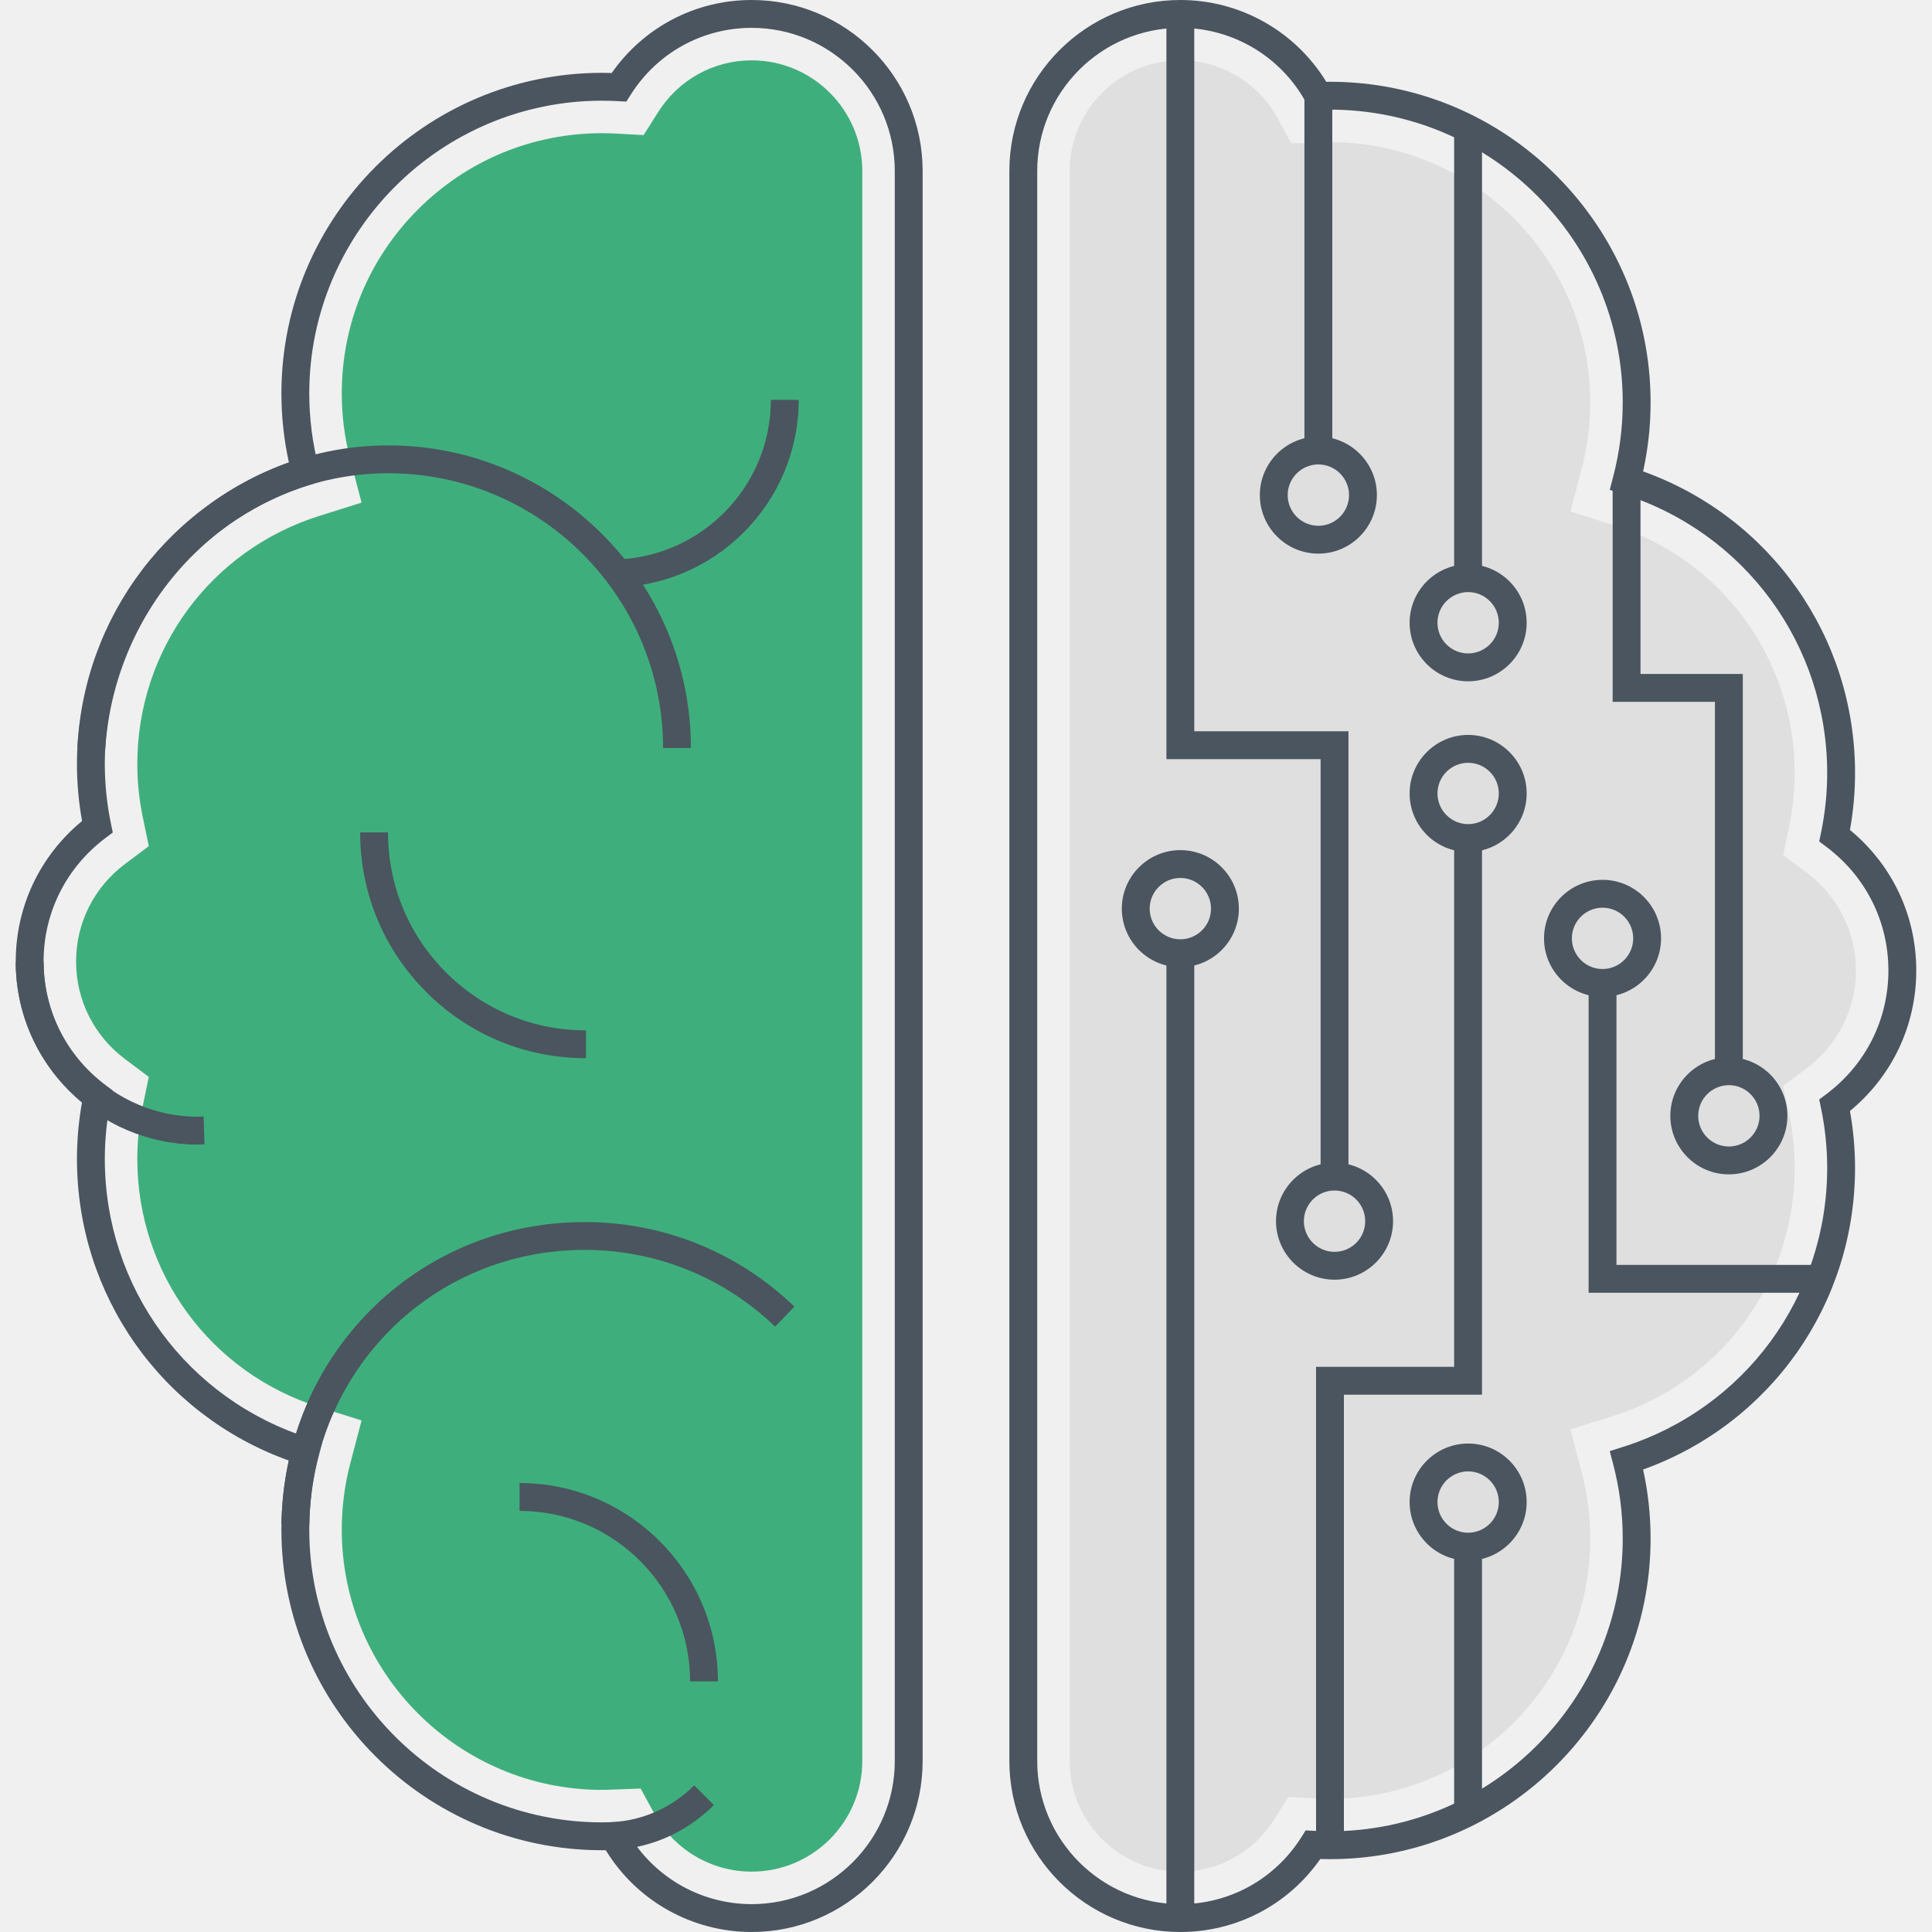
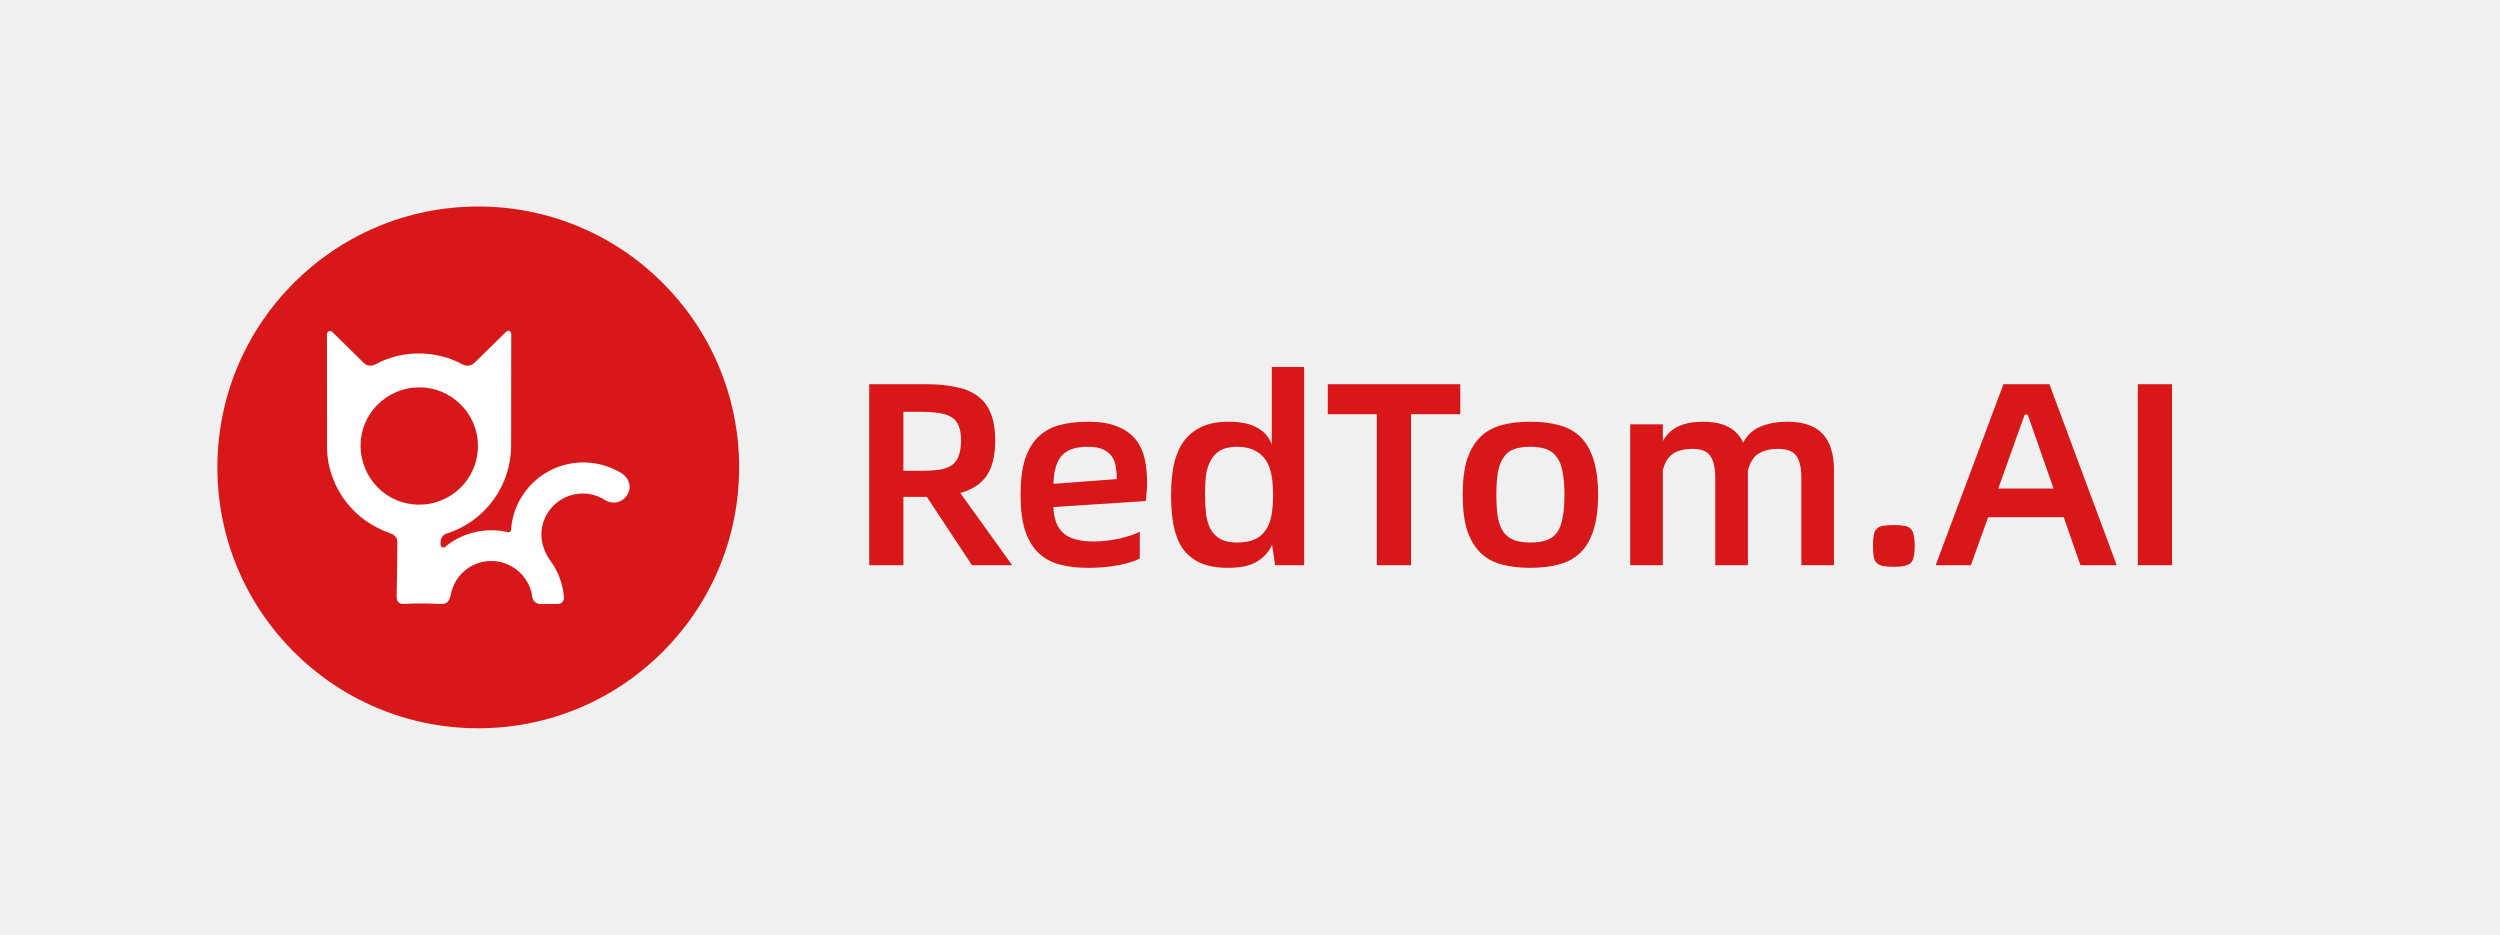
- <svg xmlns="http://www.w3.org/2000/svg" t="1672698840895" class="icon" viewBox="0 0 1024 1024" version="1.1" p-id="2630" width="200" height="200">
-   <path d="M1015.66 514.368c0-29.114-12.752-56.004-35.152-74.48a170.326 170.326 0 0 0 2.706-30.12c0-72.282-44.86-135.694-112.334-159.912a170.668 170.668 0 0 0 3.968-36.584c0-93.7-76.23-169.932-169.932-169.932-0.658 0-1.316 0.008-1.974 0.02A90.62 90.62 0 0 0 625.608 0c-49.968 0-90.62 40.652-90.62 90.622v842.754c0 49.97 40.652 90.622 90.62 90.622 29.756 0 57.172-14.384 74.176-38.69 1.704 0.056 3.414 0.084 5.132 0.084 93.7 0 169.932-76.23 169.932-169.932 0-12.312-1.334-24.59-3.968-36.586 67.474-24.218 112.334-87.632 112.334-159.91 0-10.018-0.908-20.128-2.706-30.118 22.4-18.476 35.152-45.364 35.152-74.478z m-47.684 65.558l-3.75 2.814 0.952 4.592a156.022 156.022 0 0 1 3.272 31.634c0 68.112-43.62 127.602-108.546 148.03l-6.71 2.112 1.788 6.804a155.722 155.722 0 0 1 5.102 39.55c0 85.56-69.608 155.168-155.168 155.168-2.876 0-5.73-0.092-8.566-0.246l-4.328-0.236-2.314 3.662c-14.03 22.182-37.992 35.426-64.102 35.426-41.828 0-75.858-34.03-75.858-75.86V90.624c0-41.828 34.03-75.858 75.858-75.858a75.88 75.88 0 0 1 66.67 39.644l2.272 4.016 4.572-0.172c1.928-0.072 3.852-0.146 5.792-0.146 85.56 0 155.168 69.608 155.168 155.168 0 13.354-1.716 26.658-5.102 39.548l-1.788 6.804 6.71 2.112c64.926 20.428 108.546 79.916 108.546 148.03 0 10.524-1.1 21.168-3.272 31.636l-0.952 4.592 3.75 2.814c20.922 15.686 32.92 39.582 32.92 65.56 0.004 25.974-11.994 49.87-32.916 65.554z" fill="#4A555F" p-id="2631" />
-   <path d="M957.644 462.588l-12.506-9.378 3.174-15.306a138.786 138.786 0 0 0 2.912-28.136c0-60.558-38.776-113.444-96.488-131.604l-22.37-7.038 5.956-22.682a138.538 138.538 0 0 0 4.536-35.172c0-76.062-61.88-137.946-137.946-137.946-1.696 0-3.378 0.068-5.238 0.138l-15.236 0.568-7.29-13.388a58.672 58.672 0 0 0-51.544-30.656c-32.332 0-58.634 26.304-58.634 58.636v842.754c0 32.332 26.302 58.636 58.634 58.636 20.17 0 38.69-10.246 49.546-27.41l7.718-12.202 14.416 0.786c2.526 0.138 5.068 0.22 7.628 0.22 76.064 0 137.946-61.882 137.946-137.946 0-11.88-1.526-23.714-4.536-35.174l-5.96-22.682 22.372-7.04c57.712-18.158 96.488-71.046 96.488-131.6 0-9.36-0.98-18.826-2.91-28.136l-3.176-15.306 12.506-9.378c16.544-12.402 26.03-31.274 26.03-51.778 0.002-20.504-9.484-39.378-26.028-51.78z" fill="#DFDFDF" p-id="2632" />
-   <path d="M398.394 0c-29.756 0-57.172 14.382-74.174 38.69a156.418 156.418 0 0 0-5.134-0.084c-93.7 0-169.932 76.23-169.932 169.93a170.52 170.52 0 0 0 3.97 36.586c-67.474 24.218-112.334 87.63-112.334 159.91 0 10.024 0.908 20.136 2.704 30.118-22.4 18.478-35.152 45.368-35.152 74.482 0 29.116 12.752 56.004 35.152 74.48a170.594 170.594 0 0 0-2.704 30.118c0 72.282 44.86 135.696 112.334 159.914a170.496 170.496 0 0 0-3.97 36.582c0 93.7 76.23 169.932 169.932 169.932 0.658 0 1.314-0.006 1.976-0.02a90.626 90.626 0 0 0 77.334 43.36c49.97 0 90.622-40.652 90.622-90.622V90.622C489.018 40.652 448.364 0 398.394 0z m75.86 933.376c0 41.828-34.03 75.86-75.86 75.86a75.882 75.882 0 0 1-66.67-39.644l-2.436-4.006-4.57 0.17c-1.87 0.07-3.744 0.14-5.632 0.14-85.56 0-155.168-69.61-155.168-155.17 0-13.356 1.718-26.662 5.104-39.546l1.79-6.806-6.714-2.112c-64.926-20.428-108.546-79.918-108.546-148.034 0-10.532 1.1-21.174 3.27-31.634l0.952-4.592-3.75-2.814c-20.922-15.684-32.92-39.58-32.92-65.558 0-25.978 12-49.874 32.92-65.56l3.75-2.814-0.952-4.592a156.016 156.016 0 0 1-3.27-31.634c0-68.114 43.62-127.602 108.546-148.028l6.714-2.112-1.79-6.806a155.674 155.674 0 0 1-5.104-39.548c0-85.56 69.608-155.168 155.168-155.168 2.876 0 5.73 0.09 8.57 0.246l4.324 0.236 2.316-3.66c14.026-22.184 37.986-35.426 64.096-35.426 41.83 0 75.86 34.03 75.86 75.858v842.754z" fill="#4A555F" p-id="2633" />
-   <path d="M398.394 31.986c-20.17 0-38.69 10.246-49.54 27.406l-7.716 12.202-14.414-0.782a140.12 140.12 0 0 0-7.638-0.22h-0.002c-36.844 0-71.488 14.35-97.54 40.402-26.054 26.054-40.402 60.696-40.402 97.542 0 11.88 1.526 23.714 4.538 35.17l5.962 22.686-22.374 7.04c-57.714 18.158-96.49 71.044-96.49 131.6 0 9.362 0.98 18.826 2.91 28.136l3.176 15.306-12.506 9.378c-16.542 12.402-26.03 31.274-26.03 51.78s9.486 39.378 26.026 51.778l12.508 9.376-3.174 15.306a138.8 138.8 0 0 0-2.912 28.136c0 60.558 38.776 113.444 96.49 131.604l22.374 7.04-5.962 22.684a138.284 138.284 0 0 0-4.538 35.168c0 76.064 61.882 137.946 137.946 137.946 1.672 0 3.332-0.066 5.246-0.138l15.232-0.564 7.288 13.384a58.674 58.674 0 0 0 51.544 30.658c32.332 0 58.638-26.304 58.638-58.636V90.622c-0.002-32.332-26.308-58.636-58.64-58.636z" fill="#3eaf7c" p-id="2634" data-spm-anchor-id="a313x.7781069.0.i0" class="selected" />
-   <path d="M205.8 236.062h-0.008c-86.398 0-158.776 70.236-164.76 159.894l14.73 0.982c5.472-81.936 71.374-146.118 150.038-146.114 80.3 0.004 145.632 65.338 145.632 145.636h14.762c0-88.44-71.952-160.394-160.394-160.398z" fill="#4A555F" p-id="2635" />
-   <path d="M408.568 211.938c0 46.664-37.964 84.63-84.628 84.63v14.762c54.804 0 99.39-44.588 99.39-99.392h-14.762zM236.384 515.386c-19.818-19.82-30.732-46.17-30.732-74.198h-14.762c-0.002 31.972 12.448 62.028 35.056 84.636 22.606 22.606 52.664 35.056 84.636 35.056v-14.762c-28.028 0.002-54.378-10.912-74.198-30.732zM275.382 786.046v14.762c49.834 0 90.378 40.544 90.378 90.378h14.762c0-57.974-47.166-105.14-105.14-105.14zM107.924 591.758c-0.52 0.016-1.036 0.05-1.552 0.086-0.402 0.028-0.8 0.062-1.208 0.062-45.246 0-82.06-36.812-82.06-82.06H8.34c0 53.388 43.434 96.822 96.822 96.822 0.752 0 1.492-0.046 2.232-0.098l0.99-0.058-0.46-14.754zM367.94 946.278c-12.65 12.65-29.47 19.616-47.358 19.616v14.762c21.832 0 42.358-8.502 57.796-23.942l-10.438-10.436zM309.892 647.712c-88.886 0-159.48 70.376-160.714 160.216l14.762 0.202c1.12-81.676 65.23-145.656 145.952-145.656 37.836 0 73.684 14.448 100.938 40.682l10.238-10.634c-30.016-28.896-69.502-44.81-111.176-44.81zM632.986 387.592V7.384h-14.762v394.97h81.728v221.256h14.762V387.592zM770.728 68.148h14.762v238.296h-14.762zM618.224 505.234h14.762v511.384h-14.762zM770.728 444.182v280.272h-73.196v253.56h14.762V739.216h73.196V444.182zM770.728 819.756h14.762v142.63h-14.762z" fill="#4A555F" p-id="2636" />
-   <path d="M778.142 765.104c-17.1 0-31.014 13.914-31.014 31.016 0 17.102 13.914 31.018 31.014 31.018 17.104 0 31.018-13.914 31.018-31.018 0-17.102-13.914-31.016-31.018-31.016z m0 47.27c-8.962 0-16.252-7.292-16.252-16.256 0-8.962 7.29-16.254 16.252-16.254s16.254 7.292 16.254 16.254c0.002 8.964-7.29 16.256-16.254 16.256zM707.334 616.23c-17.102 0-31.018 13.914-31.018 31.016s13.914 31.016 31.018 31.016c17.1 0 31.016-13.914 31.016-31.016s-13.916-31.016-31.016-31.016z m0 47.27c-8.962 0-16.254-7.292-16.254-16.254s7.292-16.254 16.254-16.254c8.962 0 16.252 7.292 16.252 16.254s-7.29 16.254-16.252 16.254zM778.142 299.062c-17.1 0-31.014 13.914-31.014 31.018 0 17.102 13.914 31.016 31.014 31.016 17.104 0 31.018-13.914 31.018-31.016 0-17.104-13.914-31.018-31.018-31.018z m0 47.27c-8.962 0-16.252-7.292-16.252-16.254 0-8.962 7.29-16.256 16.252-16.256s16.254 7.292 16.254 16.256c0.002 8.964-7.29 16.254-16.254 16.254zM698.758 231.4c-17.104 0-31.018 13.914-31.018 31.018 0 17.102 13.914 31.016 31.018 31.016 17.102 0 31.018-13.914 31.018-31.016 0-17.104-13.916-31.018-31.018-31.018z m0 47.27c-8.962 0-16.256-7.292-16.256-16.254 0-8.962 7.292-16.256 16.256-16.256 8.962 0 16.254 7.292 16.254 16.256s-7.292 16.254-16.254 16.254zM778.142 389.53c-17.1 0-31.014 13.914-31.014 31.018 0 17.102 13.914 31.016 31.014 31.016 17.104 0 31.018-13.914 31.018-31.016 0-17.104-13.914-31.018-31.018-31.018z m0 47.272c-8.962 0-16.252-7.292-16.252-16.254s7.29-16.254 16.252-16.254 16.254 7.292 16.254 16.254-7.29 16.254-16.254 16.254zM849.38 466.33c-17.104 0-31.018 13.914-31.018 31.016s13.914 31.018 31.018 31.018c17.1 0 31.014-13.914 31.014-31.018s-13.914-31.016-31.014-31.016z m0 47.27c-8.962 0-16.256-7.292-16.256-16.254s7.292-16.254 16.256-16.254c8.962 0 16.252 7.292 16.252 16.254s-7.29 16.254-16.252 16.254zM916.334 560.404c-17.104 0-31.018 13.914-31.018 31.016 0 17.102 13.914 31.016 31.018 31.016 17.102 0 31.018-13.914 31.018-31.016-0.002-17.104-13.916-31.016-31.018-31.016z m0 47.268c-8.962 0-16.254-7.292-16.254-16.254 0-8.962 7.292-16.254 16.254-16.254s16.254 7.292 16.254 16.254c0 8.964-7.292 16.254-16.254 16.254zM625.606 450.584c-17.102 0-31.018 13.914-31.018 31.016 0 17.104 13.914 31.016 31.018 31.016s31.018-13.914 31.018-31.016c-0.002-17.104-13.916-31.016-31.018-31.016z m0 47.268c-8.962 0-16.254-7.292-16.254-16.254s7.292-16.254 16.254-16.254c8.962 0 16.256 7.292 16.256 16.254s-7.294 16.254-16.256 16.254z" fill="#4A555F" p-id="2637" />
-   <path d="M691.376 50.878h14.762v187.902h-14.762zM869.5 357.222v-102.526h-14.762v117.288h54.214v195.8h14.762V357.222zM856.762 670.424v-148.09H842v162.852h122.838v-14.762z" fill="#4A555F" p-id="2638" />
+ <svg xmlns="http://www.w3.org/2000/svg" width="230" height="86" viewBox="0 0 230 86" fill="none">
+   <rect x="20" y="19" width="48" height="48" rx="24" fill="#D71718" />
+   <path d="M57.174 43.525C57.08 43.466 56.963 43.413 56.863 43.355C53.52 41.554 49.41 42.862 47.715 46.199C47.322 46.973 47.076 47.841 47.017 48.738C47.005 48.896 46.888 48.996 46.736 48.961C45.692 48.714 44.548 48.714 43.446 49.019C42.554 49.266 41.693 49.688 40.959 50.304C40.789 50.438 40.549 50.356 40.531 50.104V50.098C40.496 49.547 40.69 49.207 41.124 49.078C44.642 47.952 47.023 44.674 47.023 40.997C47.029 37.743 47.035 31.052 47.035 30.694C47.035 30.442 46.736 30.336 46.566 30.518C45.569 31.497 44.531 32.512 43.657 33.374C43.399 33.632 42.959 33.737 42.59 33.544C40.162 32.195 37.001 32.166 34.544 33.52C34.333 33.638 33.805 33.767 33.442 33.362C32.668 32.606 31.389 31.339 30.568 30.536C30.41 30.377 30.105 30.454 30.081 30.712C30.087 30.981 30.081 41.068 30.087 41.191C30.105 42.663 30.469 43.654 30.867 44.586C31.26 45.401 31.688 46.029 32.152 46.551C32.873 47.401 34.116 48.451 35.94 49.078C36.503 49.289 36.573 49.676 36.556 49.946C36.538 51.447 36.526 53.523 36.491 54.907C36.462 55.341 36.773 55.587 37.095 55.564C37.969 55.511 38.919 55.487 40.449 55.564C40.918 55.587 41.317 55.493 41.446 54.801C41.851 52.661 43.628 51.594 45.223 51.611C46.536 51.629 47.656 52.297 48.284 53.206C48.301 53.236 48.319 53.259 48.342 53.283C48.659 53.722 48.9 54.315 48.952 54.837C48.999 55.329 49.363 55.57 49.761 55.575C49.949 55.575 51.169 55.564 51.357 55.558C51.609 55.552 51.896 55.37 51.884 54.96C51.867 54.514 51.732 53.98 51.708 53.869C51.48 52.943 51.057 52.121 50.512 51.412C50.506 51.406 50.5 51.4 50.5 51.394C49.351 49.571 49.756 47.776 50.823 46.621C52.09 45.255 54.171 45.02 55.661 46.011C57.332 46.955 58.898 44.703 57.174 43.525ZM33.172 40.98C33.166 38.171 35.465 35.638 38.614 35.638C41.417 35.632 43.938 37.942 43.968 40.956C43.997 44.181 41.358 46.451 38.579 46.427C35.605 46.445 33.178 44.023 33.172 40.98Z" fill="white" />
+   <path d="M89.424 52L85.272 45.712H85.152H83.112V52H79.968V35.344H85.152C86.272 35.344 87.24 35.44 88.056 35.632C88.872 35.808 89.536 36.104 90.048 36.52C90.56 36.92 90.936 37.448 91.176 38.104C91.432 38.76 91.56 39.56 91.56 40.504C91.56 41.912 91.296 43 90.768 43.768C90.256 44.52 89.448 45.048 88.344 45.352L93.12 52H89.424ZM84.72 43.312C85.392 43.312 85.96 43.28 86.424 43.216C86.888 43.136 87.264 43 87.552 42.808C87.856 42.6 88.072 42.312 88.2 41.944C88.344 41.576 88.416 41.096 88.416 40.504C88.416 39.96 88.344 39.52 88.2 39.184C88.072 38.848 87.856 38.584 87.552 38.392C87.264 38.2 86.888 38.072 86.424 38.008C85.96 37.928 85.392 37.888 84.72 37.888H83.112V43.312H84.72ZM105.532 44.392C105.532 44.712 105.516 45.024 105.484 45.328C105.468 45.616 105.444 45.872 105.412 46.096L96.916 46.648C96.948 47.736 97.252 48.536 97.828 49.048C98.404 49.56 99.34 49.816 100.636 49.816C101.02 49.816 101.412 49.792 101.812 49.744C102.228 49.696 102.62 49.632 102.988 49.552C103.372 49.456 103.724 49.36 104.044 49.264C104.364 49.152 104.636 49.04 104.86 48.928V51.376C104.476 51.6 103.852 51.8 102.988 51.976C102.124 52.152 101.164 52.24 100.108 52.24C99.116 52.24 98.236 52.136 97.468 51.928C96.7 51.72 96.052 51.36 95.524 50.848C94.996 50.336 94.588 49.648 94.3 48.784C94.028 47.92 93.892 46.832 93.892 45.52C93.892 44.208 94.028 43.12 94.3 42.256C94.588 41.392 94.996 40.704 95.524 40.192C96.052 39.68 96.7 39.32 97.468 39.112C98.236 38.904 99.116 38.8 100.108 38.8C101.228 38.8 102.14 38.952 102.844 39.256C103.548 39.544 104.1 39.944 104.5 40.456C104.9 40.968 105.172 41.56 105.316 42.232C105.46 42.904 105.532 43.624 105.532 44.392ZM102.748 44.08C102.748 43.68 102.716 43.304 102.652 42.952C102.604 42.584 102.484 42.264 102.292 41.992C102.1 41.72 101.828 41.504 101.476 41.344C101.14 41.184 100.684 41.104 100.108 41.104C99.5 41.104 98.996 41.176 98.596 41.32C98.196 41.464 97.876 41.68 97.636 41.968C97.396 42.256 97.22 42.616 97.108 43.048C96.996 43.464 96.932 43.952 96.916 44.512L102.748 44.08ZM119.98 33.76V52H117.316L117.028 50.104C116.772 50.728 116.324 51.24 115.684 51.64C115.06 52.04 114.164 52.24 112.996 52.24C111.94 52.24 111.068 52.08 110.38 51.76C109.708 51.44 109.172 50.992 108.772 50.416C108.388 49.824 108.116 49.112 107.956 48.28C107.812 47.448 107.74 46.528 107.74 45.52C107.74 44.608 107.812 43.744 107.956 42.928C108.116 42.112 108.388 41.4 108.772 40.792C109.172 40.184 109.708 39.704 110.38 39.352C111.068 38.984 111.94 38.8 112.996 38.8C113.604 38.8 114.124 38.848 114.556 38.944C115.004 39.04 115.388 39.184 115.708 39.376C116.028 39.552 116.292 39.768 116.5 40.024C116.708 40.28 116.876 40.568 117.004 40.888V33.76H119.98ZM113.812 49.912C114.468 49.912 115.012 49.816 115.444 49.624C115.876 49.416 116.212 49.128 116.452 48.76C116.708 48.392 116.884 47.936 116.98 47.392C117.076 46.848 117.124 46.224 117.124 45.52C117.124 44.864 117.076 44.264 116.98 43.72C116.884 43.176 116.708 42.712 116.452 42.328C116.196 41.944 115.852 41.648 115.42 41.44C115.004 41.216 114.468 41.104 113.812 41.104C113.14 41.104 112.612 41.224 112.228 41.464C111.844 41.704 111.548 42.032 111.34 42.448C111.132 42.848 110.996 43.32 110.932 43.864C110.884 44.392 110.86 44.944 110.86 45.52C110.86 46.144 110.892 46.728 110.956 47.272C111.02 47.8 111.156 48.264 111.364 48.664C111.572 49.048 111.868 49.352 112.252 49.576C112.636 49.8 113.156 49.912 113.812 49.912ZM134.348 38.104H129.812V52H126.668V38.104H122.156V35.344H134.348V38.104ZM140.785 52.24C139.793 52.24 138.913 52.136 138.145 51.928C137.377 51.72 136.729 51.36 136.201 50.848C135.673 50.336 135.265 49.648 134.977 48.784C134.705 47.92 134.569 46.832 134.569 45.52C134.569 44.208 134.705 43.12 134.977 42.256C135.265 41.392 135.673 40.704 136.201 40.192C136.729 39.68 137.377 39.32 138.145 39.112C138.913 38.904 139.793 38.8 140.785 38.8C141.777 38.8 142.657 38.904 143.425 39.112C144.209 39.32 144.865 39.68 145.393 40.192C145.921 40.704 146.321 41.392 146.593 42.256C146.881 43.12 147.025 44.208 147.025 45.52C147.025 46.832 146.881 47.92 146.593 48.784C146.321 49.648 145.921 50.336 145.393 50.848C144.865 51.36 144.209 51.72 143.425 51.928C142.657 52.136 141.777 52.24 140.785 52.24ZM140.785 49.912C141.393 49.912 141.897 49.84 142.297 49.696C142.697 49.552 143.017 49.312 143.257 48.976C143.497 48.64 143.665 48.192 143.761 47.632C143.873 47.072 143.929 46.368 143.929 45.52C143.929 44.688 143.873 43.992 143.761 43.432C143.665 42.856 143.489 42.4 143.233 42.064C142.993 41.712 142.673 41.464 142.273 41.32C141.873 41.176 141.377 41.104 140.785 41.104C140.193 41.104 139.697 41.176 139.297 41.32C138.897 41.464 138.577 41.712 138.337 42.064C138.097 42.4 137.921 42.856 137.809 43.432C137.713 43.992 137.665 44.688 137.665 45.52C137.665 46.368 137.713 47.072 137.809 47.632C137.921 48.192 138.097 48.64 138.337 48.976C138.593 49.312 138.921 49.552 139.321 49.696C139.721 49.84 140.209 49.912 140.785 49.912ZM164.429 38.8C165.917 38.8 167.005 39.176 167.693 39.928C168.381 40.664 168.725 41.784 168.725 43.288V52H165.725V43.96C165.725 43.048 165.573 42.376 165.269 41.944C164.965 41.512 164.405 41.296 163.589 41.296C162.869 41.296 162.269 41.44 161.789 41.728C161.325 42.016 160.997 42.544 160.805 43.312V52H157.805V43.96C157.805 43.048 157.653 42.376 157.349 41.944C157.061 41.512 156.517 41.296 155.717 41.296C154.997 41.296 154.413 41.432 153.965 41.704C153.517 41.976 153.189 42.488 152.981 43.24V52H149.981V39.04H152.981V40.576C153.349 39.936 153.837 39.48 154.445 39.208C155.053 38.936 155.789 38.8 156.653 38.8C157.661 38.8 158.461 38.968 159.053 39.304C159.645 39.624 160.085 40.096 160.373 40.72C160.741 40.016 161.285 39.52 162.005 39.232C162.725 38.944 163.533 38.8 164.429 38.8ZM174.234 52.144C173.834 52.144 173.506 52.12 173.25 52.072C173.01 52.024 172.818 51.936 172.674 51.808C172.53 51.664 172.434 51.472 172.386 51.232C172.338 50.976 172.314 50.64 172.314 50.224C172.314 49.808 172.338 49.472 172.386 49.216C172.434 48.96 172.53 48.768 172.674 48.64C172.818 48.496 173.01 48.408 173.25 48.376C173.506 48.328 173.834 48.304 174.234 48.304C174.618 48.304 174.93 48.328 175.17 48.376C175.426 48.408 175.626 48.496 175.77 48.64C175.914 48.768 176.01 48.96 176.058 49.216C176.122 49.472 176.154 49.808 176.154 50.224C176.154 50.64 176.122 50.976 176.058 51.232C176.01 51.472 175.914 51.664 175.77 51.808C175.626 51.936 175.426 52.024 175.17 52.072C174.93 52.12 174.618 52.144 174.234 52.144ZM189.865 47.584H182.905L181.321 52H178.081L184.321 35.344H188.545L194.737 52H191.401L189.865 47.584ZM188.929 44.944L186.553 38.152H186.265L183.841 44.944H188.929ZM196.683 35.344H199.827V52H196.683V35.344Z" fill="#D71718" />
</svg>
